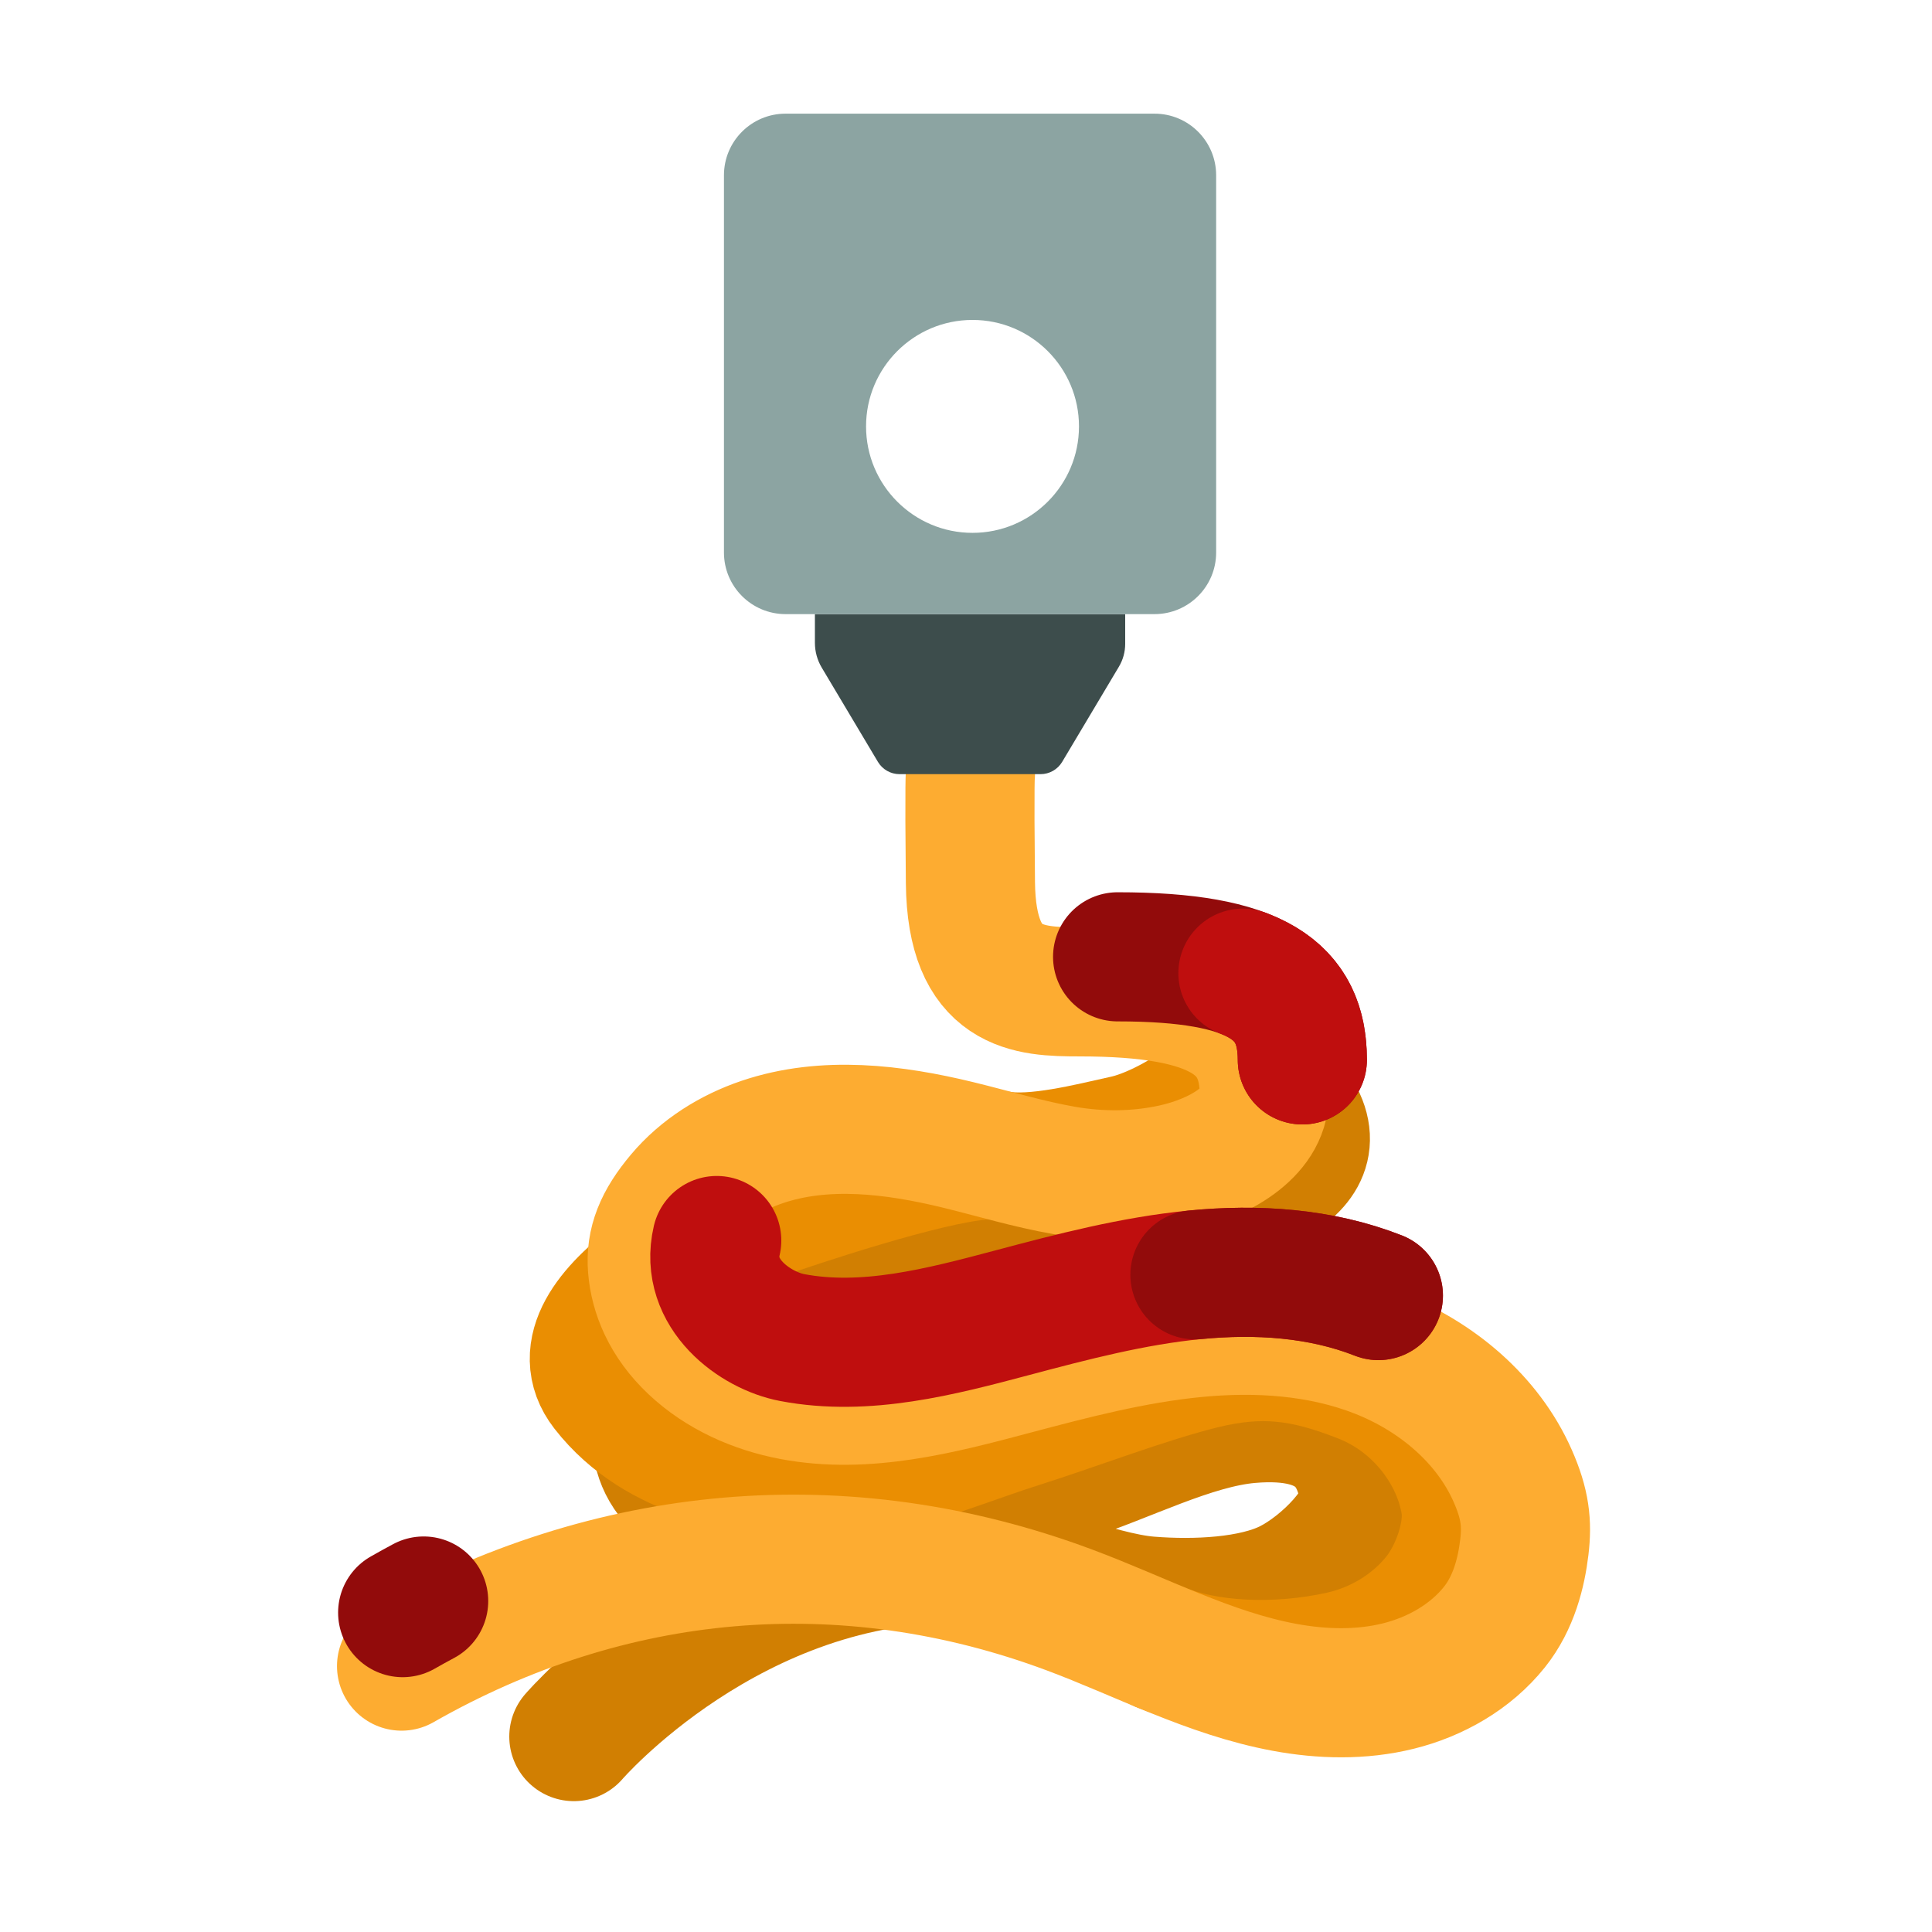
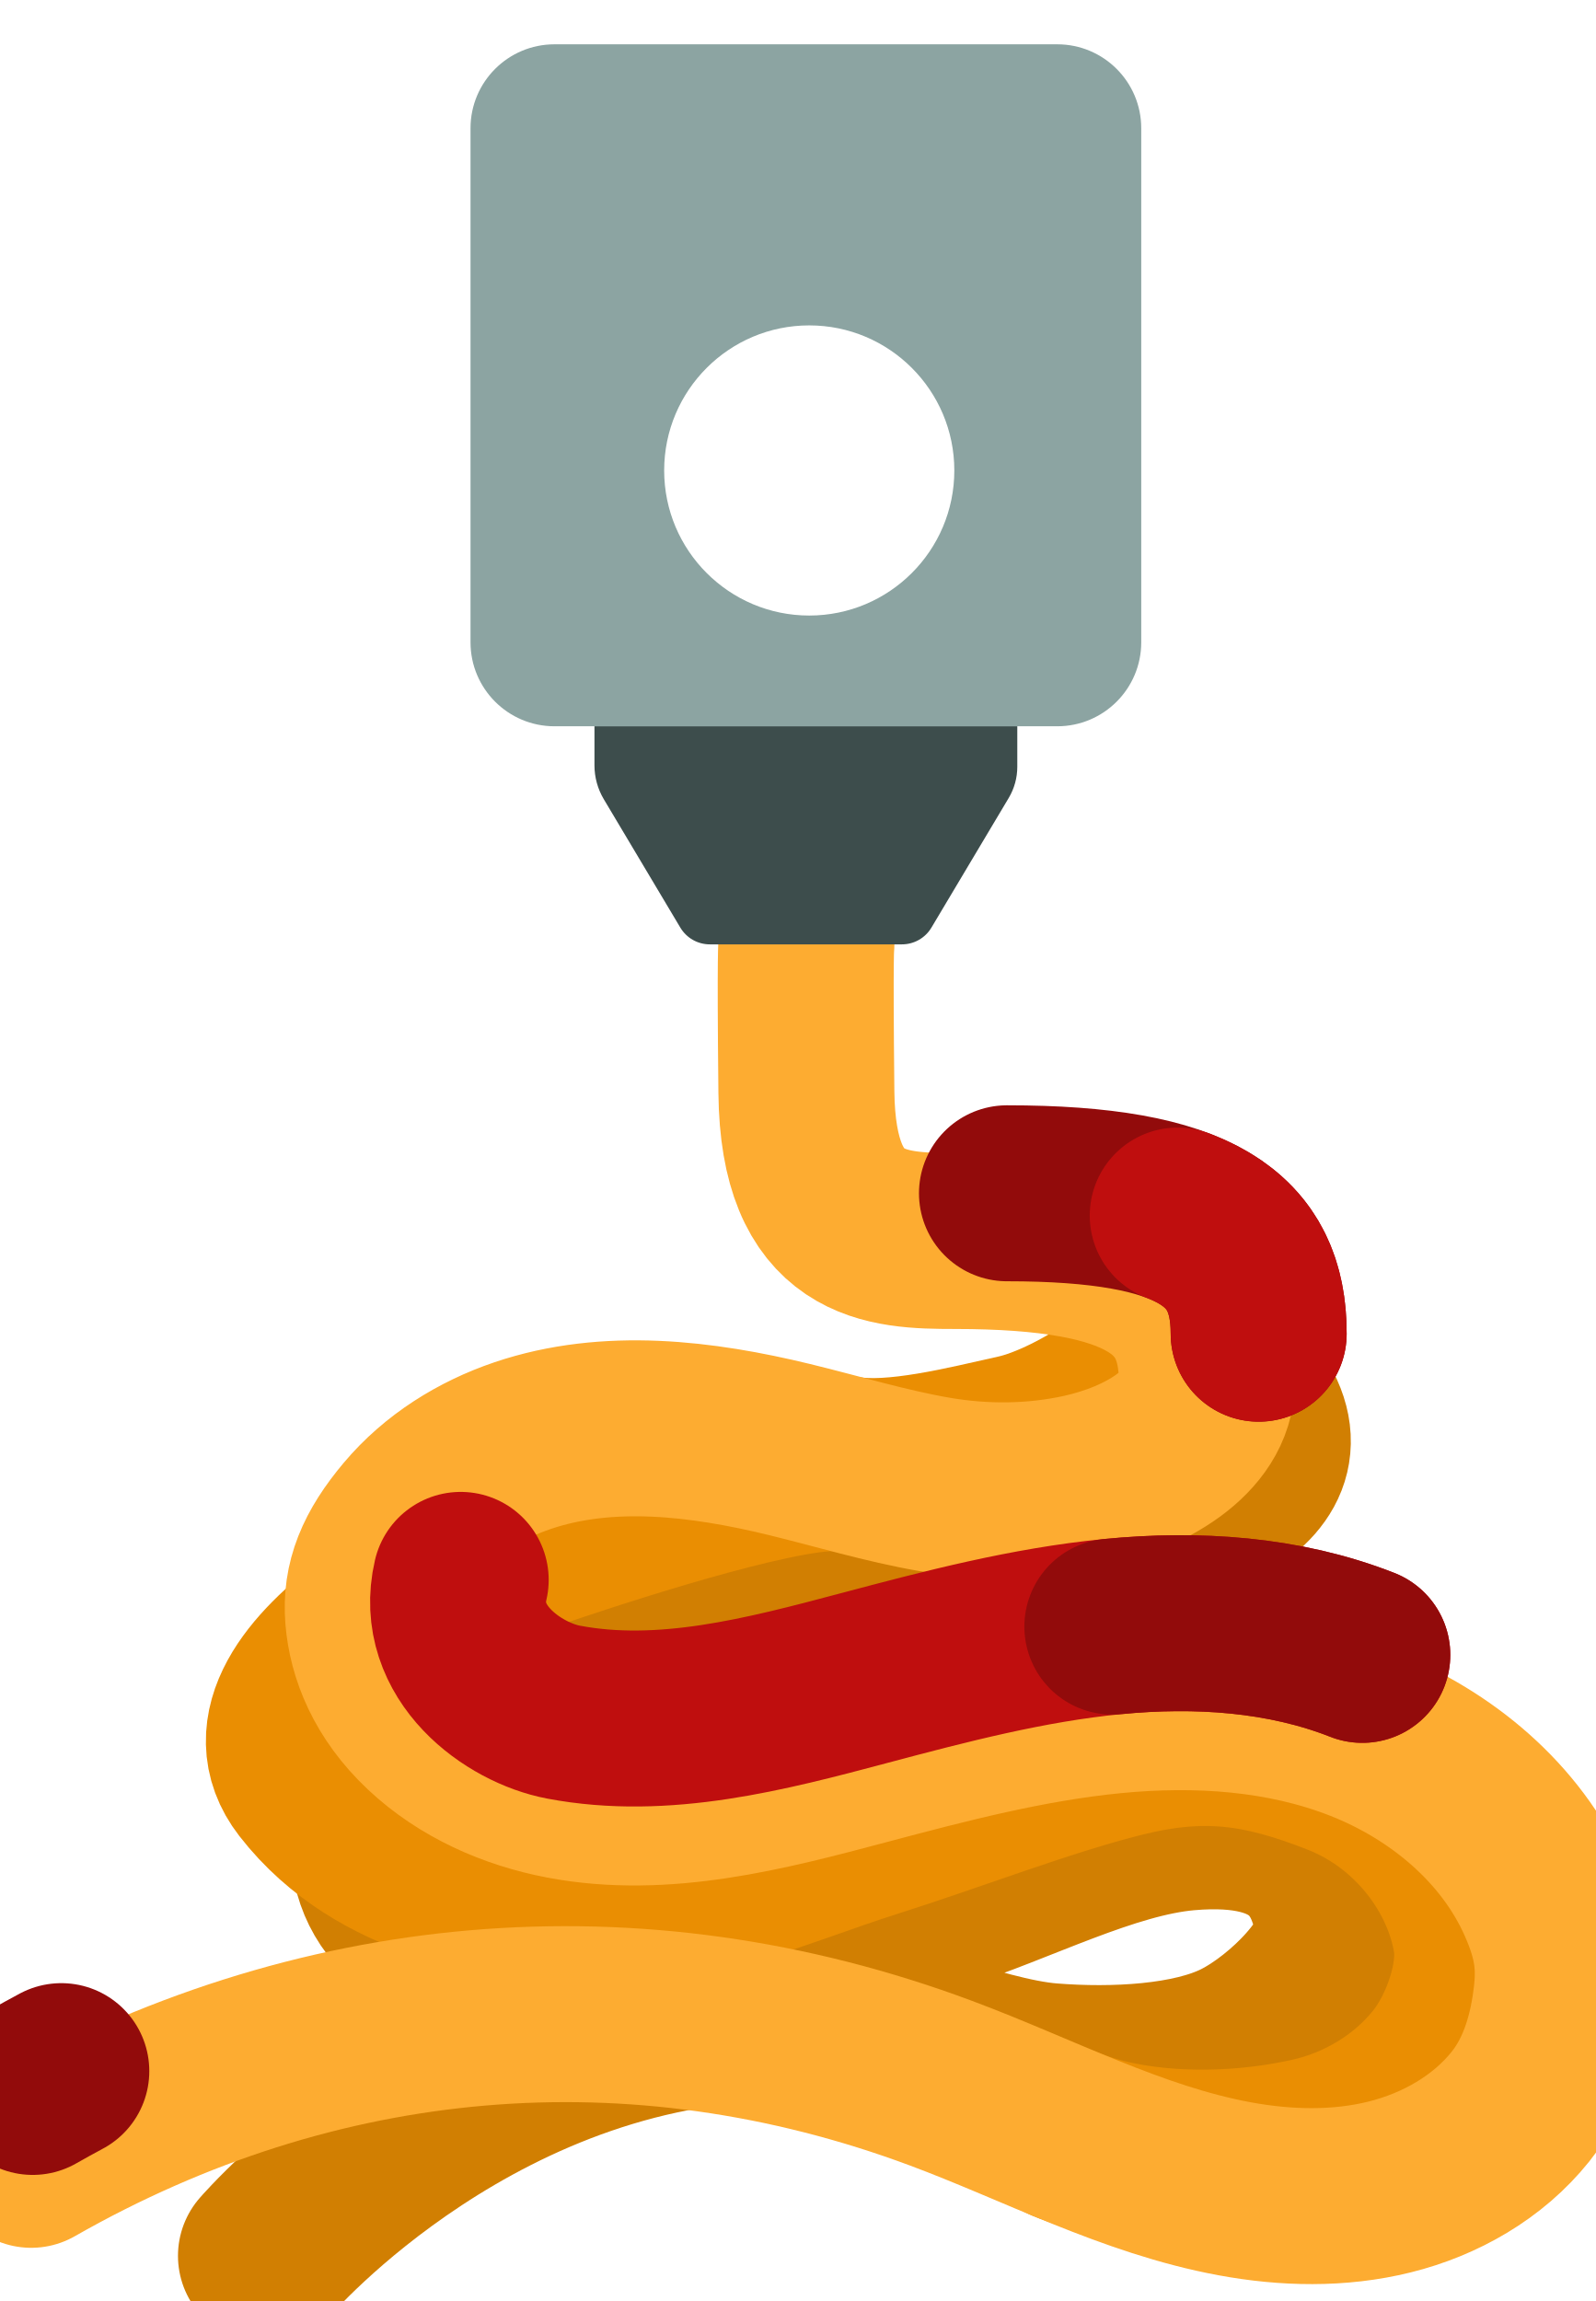
- <svg xmlns="http://www.w3.org/2000/svg" width="100%" height="100%" viewBox="0 0 1000 1000" version="1.1" xml:space="preserve" style="fill-rule:evenodd;clip-rule:evenodd;stroke-linecap:round;">
+ <svg xmlns="http://www.w3.org/2000/svg" width="100%" height="100%" viewBox="196 42 606 874" version="1.1" xml:space="preserve" style="fill-rule:evenodd;clip-rule:evenodd;stroke-linecap:round;">
  <g transform="matrix(1.145299,0,0,1.145299,-71.24064,-108.3337)">
    <g id="layer1" transform="matrix(5.78375,0,0,5.78375,-23.81569,-1.467087)">
      <g id="path1" transform="matrix(1,0,0,1,-2.625536,-0.402283)">
        <path d="M62.337,152.704C62.337,152.704 74.685,138.363 92.98,138.766C96.777,138.85 103.076,141.776 107.281,142.112C110.94,142.404 115.407,142.186 118.211,140.78C120.962,139.4 124.482,135.856 124.105,133.672C123.596,130.714 122.153,127.241 115.122,127.859C110.617,128.255 105.373,131.032 100.859,132.458C95.299,134.213 92.013,136.535 86.284,135.447C83.419,134.904 71.646,134.704 69.878,132.386C65.322,126.41 76.401,116.312 78.85,115.483C83.747,113.824 96.515,112.559 99.329,113.045C102.142,113.532 106.411,112.421 109.176,111.811C112.735,111.027 121.895,109.21 118.911,104.071" style="fill:none;fill-rule:nonzero;stroke:rgb(209,127,2);stroke-width:10.09px;" />
      </g>
      <g id="path11" transform="matrix(1,0,0,1,-2.625536,-0.402283)">
        <path d="M108.189,145.729C111.694,147.192 117.105,147.533 122.269,146.387C125.187,145.74 127.907,144.11 129.773,141.775C131.287,139.879 132.355,136.745 132.011,134.556C131.391,130.604 128.425,126.489 123.907,124.715C119.39,122.94 116.074,122.488 111.364,123.659C106.976,124.75 101.615,126.833 97.102,128.258C91.541,130.014 84.608,133.219 78.879,132.132C76.015,131.588 68.993,130.947 64.794,125.534C60.188,119.596 75.517,112.444 77.966,111.615C82.863,109.956 92.758,106.812 95.571,107.298C98.384,107.785 102.653,106.674 105.419,106.064C108.977,105.28 115.153,101.253 115.153,98.324" style="fill:none;fill-rule:nonzero;stroke:rgb(234,142,2);stroke-width:10.09px;" />
      </g>
      <g id="path12" transform="matrix(1,0,0,1,-1.330386,-2.345007)">
        <path d="M47.58,149.14C63.858,139.853 82.172,138.197 99.733,144.74C105.335,146.828 110.699,149.712 116.577,150.799C119.516,151.343 122.574,151.418 125.474,150.697C128.375,149.976 131.112,148.42 132.978,146.085C134.493,144.189 135.073,141.83 135.31,139.861C135.536,137.987 135.381,136.491 134.401,134.271C132.441,129.831 128.425,126.489 123.907,124.715C119.39,122.94 114.404,122.622 109.574,123.094C104.743,123.566 100.024,124.799 95.333,126.047C89.698,127.547 83.834,129.086 78.105,127.998C75.241,127.455 72.466,126.227 70.342,124.229C68.218,122.232 67.349,119.993 67.186,118.024C67.024,116.055 67.702,114.393 69.366,112.415C71.03,110.436 73.306,109.018 75.755,108.188C80.653,106.53 86.031,107.19 91.056,108.411C93.83,109.086 96.568,109.926 99.381,110.412C102.195,110.899 105.11,110.873 107.876,110.264C111.434,109.48 114.992,107.435 114.992,104.506C114.992,99.113 111.488,96.454 100.558,96.454C96.538,96.454 92.119,96.277 92.03,87.927C91.942,79.577 92.03,79.444 92.03,79.444" style="fill:none;fill-rule:nonzero;stroke:rgb(253,172,49);stroke-width:10.09px;" />
      </g>
      <g id="path13" transform="matrix(1,0,0,1,-1.244292,-6.524491)">
        <path d="M47.58,149.14C48.125,148.83 48.672,148.527 49.221,148.234" style="fill:none;fill-rule:nonzero;stroke:rgb(146,11,11);stroke-width:10.09px;" />
      </g>
      <g id="path14" transform="matrix(1,0,0,1,-1.330386,-6.873909)">
        <path d="M123.907,124.715C119.39,122.94 114.404,122.622 109.574,123.094C104.743,123.566 100.024,124.799 95.333,126.047C89.698,127.547 83.834,129.086 78.105,127.998C75.241,127.455 71.23,124.604 72.208,120.415" style="fill:none;fill-rule:nonzero;stroke:rgb(191,14,14);stroke-width:10.09px;" />
      </g>
      <g id="path15" transform="matrix(1,0,0,1,-1.330386,-6.873909)">
        <path d="M123.907,124.715C119.39,122.94 114.404,122.622 109.574,123.094" style="fill:none;fill-rule:nonzero;stroke:rgb(146,11,11);stroke-width:10.09px;" />
      </g>
      <g id="path16" transform="matrix(1,0,0,1,1.642398,-5.081345)">
        <path d="M114.992,104.506C114.992,99.113 111.488,96.454 100.558,96.454" style="fill:none;fill-rule:nonzero;stroke:rgb(146,11,11);stroke-width:10.09px;" />
      </g>
      <g id="path17" transform="matrix(1,0,0,1,1.642398,-5.081345)">
        <path d="M114.992,104.506C114.992,101.267 113.728,99.014 110.35,97.731" style="fill:none;fill-rule:nonzero;stroke:rgb(191,14,14);stroke-width:10.09px;" />
      </g>
    </g>
    <g>
      <g transform="matrix(0.668533,0,0,0.667346,166.3334,147.8502)">
        <path d="M395.121,336.076L604.879,336.076L604.879,356.219C604.879,361.667 603.409,367.014 600.624,371.694C591.82,386.49 571.644,420.396 562.276,436.14C559.207,441.297 553.655,444.457 547.662,444.457L452.338,444.457C446.345,444.457 440.793,441.297 437.724,436.14C428.484,420.611 408.732,387.416 399.745,372.313C396.719,367.228 395.121,361.418 395.121,355.498C395.121,347.162 395.121,336.076 395.121,336.076Z" style="fill:rgb(61,77,76);" />
      </g>
      <path d="M611.819,344.28C611.819,359.661 599.351,372.129 583.97,372.129L417.229,372.129C401.849,372.129 389.381,359.661 389.381,344.28L389.381,173.805C389.381,158.425 401.849,145.957 417.229,145.957L583.97,145.957C599.351,145.957 611.819,158.425 611.819,173.805L611.819,344.28ZM501.716,239.177C475.161,239.177 453.602,260.736 453.602,287.291C453.602,313.845 475.161,335.405 501.716,335.405C528.271,335.405 549.83,313.845 549.83,287.291C549.83,260.736 528.271,239.177 501.716,239.177Z" style="fill:rgb(140,164,162);" />
    </g>
  </g>
</svg>
